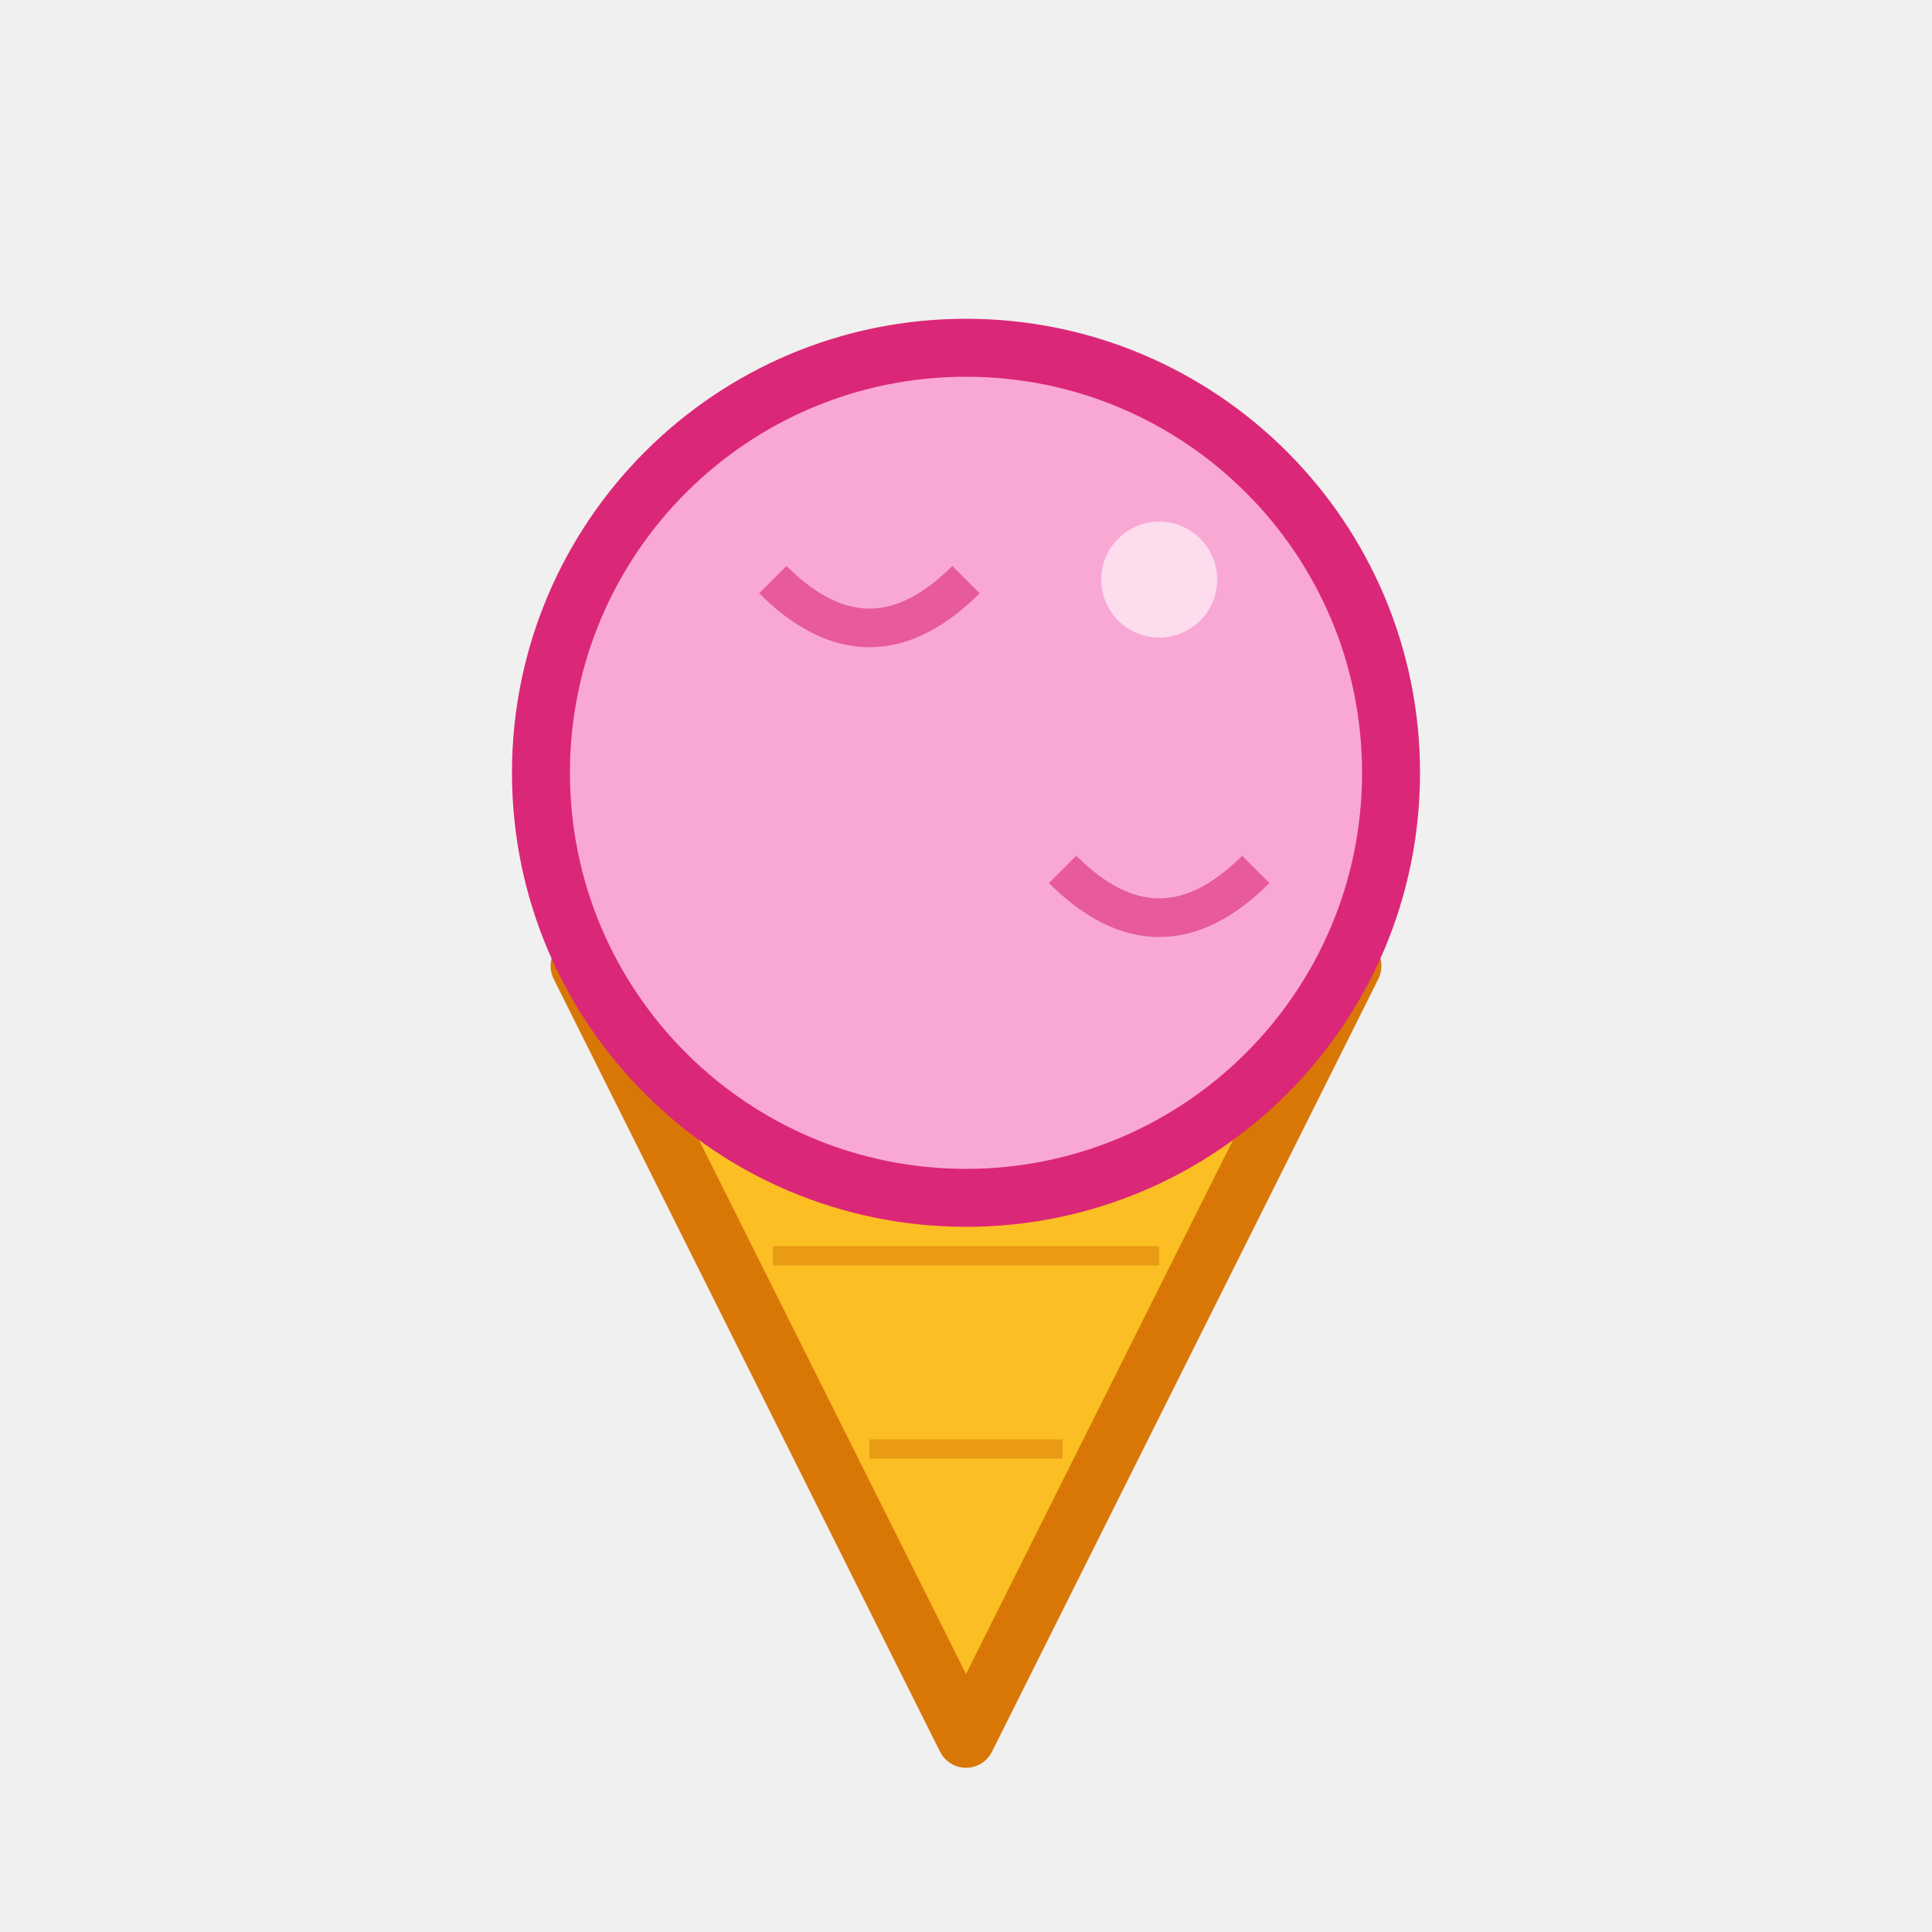
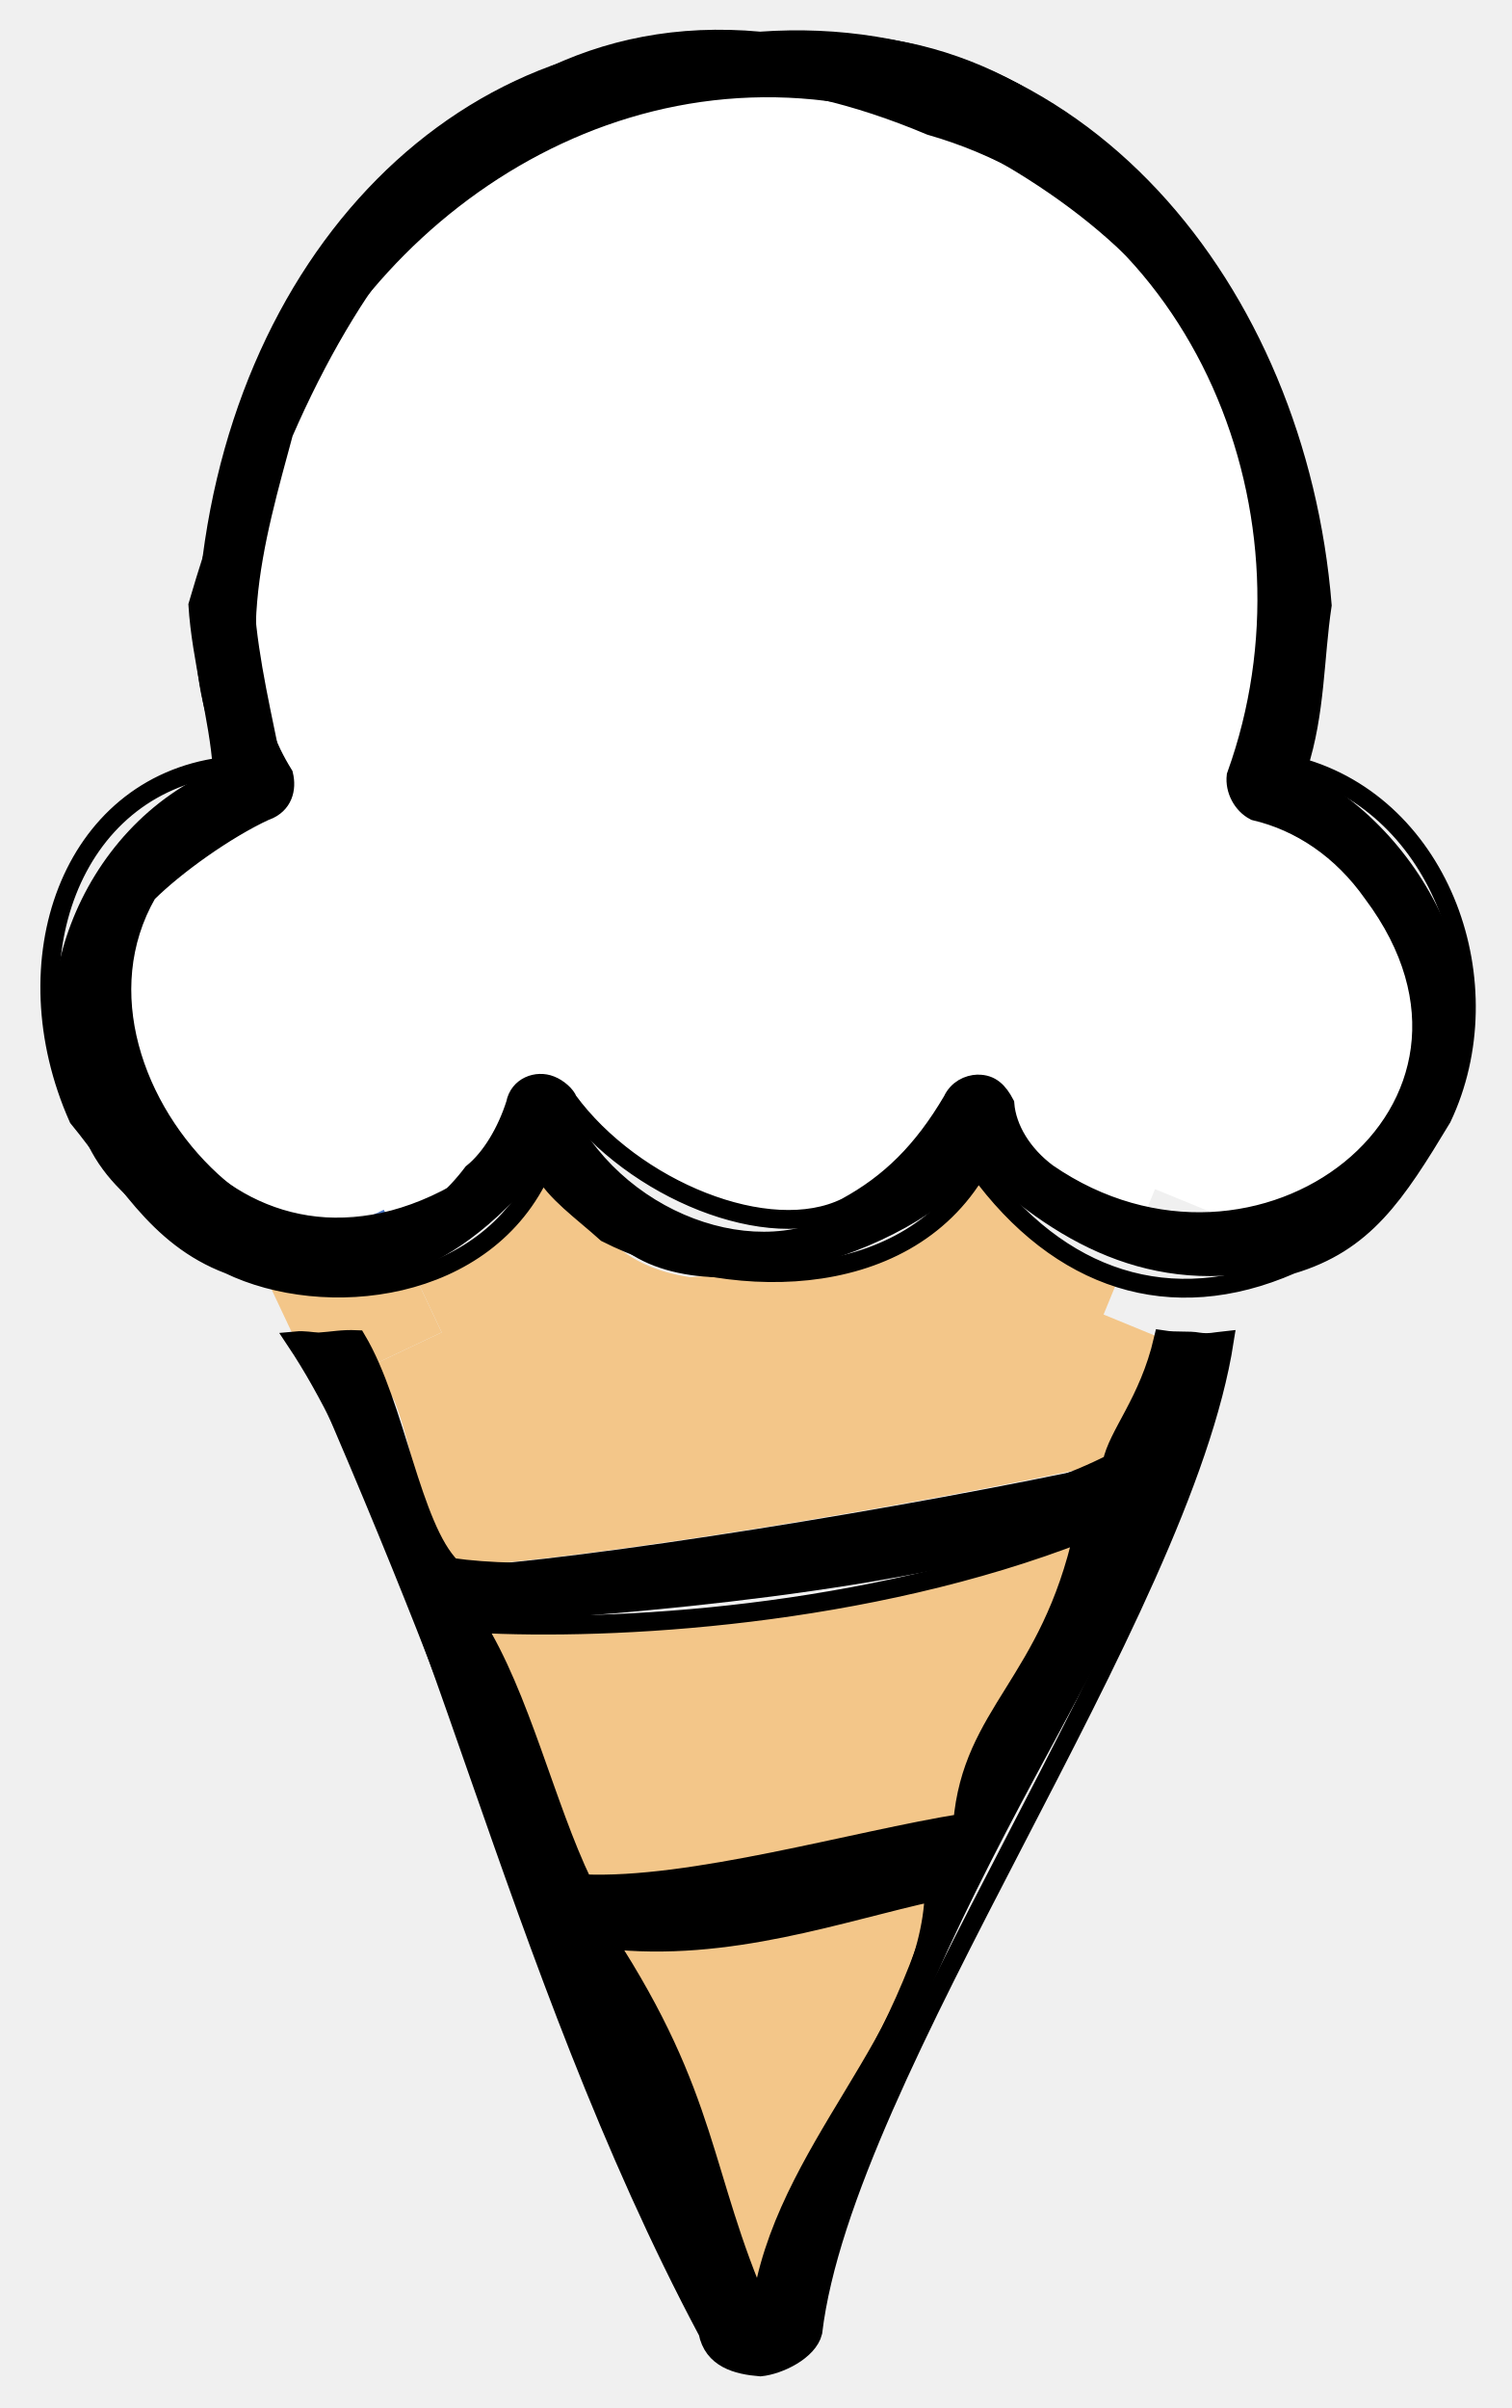
- <svg xmlns="http://www.w3.org/2000/svg" viewBox="0 0 100 100" fill="none">
-   <path d="M50 90 L 30 50 L 70 50 Z" fill="#fbbf24" stroke="#d97706" stroke-width="3" stroke-linejoin="round" />
-   <path d="M30 50 L 70 50" stroke="#d97706" stroke-width="2" />
-   <path d="M35 55 L 65 55 M 40 65 L 60 65 M 45 75 L 55 75" stroke="#d97706" stroke-width="1" opacity="0.5" />
-   <circle cx="50" cy="40" r="22" fill="#f9a8d4" stroke="#db2777" stroke-width="3" />
-   <path d="M40 30 Q 45 35, 50 30" stroke="#db2777" stroke-width="2" fill="none" opacity="0.6" />
-   <path d="M55 45 Q 60 50, 65 45" stroke="#db2777" stroke-width="2" fill="none" opacity="0.6" />
-   <circle cx="60" cy="30" r="3" fill="white" opacity="0.6" />
+ <svg xmlns="http://www.w3.org/2000/svg" width="184" height="293" viewBox="0 0 184 293" fill="none">
+   <g transform="translate(-1947 -889)">
+     <g>
+       <path d="M2035.3 901.076C2043.35 900.364 2051.79 901.315 2060.32 904.325 2094.73 920.563 2107.01 944.665 2097.76 983.414 2097.75 983.464 2097.73 983.498 2097.72 983.555 2097.51 985.267 2098.48 987.079 2099.99 987.852 2105.66 989.799 2110.68 993.045 2114.42 997.886 2126.38 1014.61 2117.6 1030.64 2103.24 1036L2096.52 1037.36 2087.56 1033.69 2086.24 1036.9 2084.6 1036.71C2081.23 1035.75 2077.88 1034.2 2074.64 1031.98 2071.64 1029.75 2069.68 1026.62 2069.43 1023.54 2068.64 1022.03 2067.71 1021.11 2066.15 1021.13 2066.14 1021.13 2066.14 1021.13 2066.13 1021.12 2064.93 1021.16 2063.64 1021.78 2063.01 1023.15 2059.37 1029.33 2055.36 1033.24 2050.02 1036.14 2040.58 1040.8 2023.98 1034 2016 1023.15 2015.77 1022.49 2014.82 1021.63 2013.89 1021.28 2012.09 1020.53 2010.23 1021.82 2009.58 1023.54 2008.53 1026.86 2006.64 1030.12 2004.33 1031.97 2000.94 1034.19 1997.62 1035.67 1994.43 1036.53L1993.89 1036.57 1993.71 1036.2 1992.72 1036.67 1985.32 1037.29C1968.07 1035.44 1957.39 1014.67 1964.55 997.876 1967.99 994.473 1974.13 990.094 1978.99 987.852 1979.04 987.826 1979.09 987.819 1979.14 987.803 1981.15 987.035 1981.66 985.184 1981.23 983.414 1979.81 976.142 1978.15 969.525 1977.67 962.828L1977.85 957.554 1981.23 941.767C1990.46 920.33 2011.14 903.215 2035.3 901.076Z" fill="#FFFFFF" fill-rule="evenodd" fill-opacity="1" />
+       <path d="M2012.87 1031.45C2014.76 1033.76 2018.44 1037.9 2020.7 1039.28 2023.2 1042.19 2026.82 1043.8 2030.97 1044.4L2041.76 1043.72 2045.33 1043.89C2053.78 1042.99 2061.6 1039.24 2066.15 1031.45 2068.63 1034.85 2071.35 1037.69 2074.25 1039.92L2083.09 1044.59 2081.3 1048.95 2088.49 1051.9 2085.02 1060.86 2082.29 1066.95C2057.72 1072.34 2018.63 1078.7 2002.28 1079.63 1997.79 1074.72 1997.99 1067.27 1995.06 1059.56L1992.54 1055 2000.75 1051.12 1997.5 1044.23 2005.63 1040.53C2008.64 1038.28 2011.16 1035.28 2012.87 1031.45Z" fill="#F3C689" fill-rule="evenodd" fill-opacity="1" />
+       <path d="M1993.89 1036.57 1997.5 1044.23 1995.5 1045.14C1991.86 1045.99 1988.08 1046.19 1984.47 1045.82L1979.36 1044.44 1978.79 1043.24 1992.72 1036.67 1993.89 1036.57Z" fill="#4472C4" fill-rule="evenodd" fill-opacity="1" />
+       <path d="M1990.81 1051.84 1992.54 1055 1986.02 1058.07 1983.44 1051.99C1984.49 1051.89 1985.25 1052.09 1986.21 1052.13 1987.93 1052.03 1989 1051.77 1990.81 1051.84Z" fill="#4472C4" fill-rule="evenodd" fill-opacity="1" />
+       <path d="M2088.5 1051.88C2090.1 1052.12 2091.57 1051.91 2092.77 1052.13 2094.03 1052.33 2094.87 1052.08 2095.91 1051.97L2095.22 1054.66 2088.49 1051.9 2088.5 1051.88Z" fill="#4472C4" fill-rule="evenodd" fill-opacity="1" />
+       <path d="M2078.83 1075.34C2076.34 1081.89 2073.4 1088.03 2070.73 1093.9L2070.11 1095.49 2066.39 1102.18C2065.29 1104.69 2064.49 1107.44 2064.21 1110.83 2051.23 1112.91 2031.34 1118.84 2018.21 1118.23 2015.94 1113.5 2014.06 1107.79 2012.04 1102.14L2009.84 1097.17 2009.68 1096.63C2008.57 1093.55 2007.14 1090.18 2005.1 1086.46 2021.84 1087.39 2052.59 1085.67 2078.83 1075.34Z" fill="#F3C689" fill-rule="evenodd" fill-opacity="1" />
+       <path d="M2060.76 1119.19C2053.55 1144.89 2040.04 1153.26 2039.74 1170.23 2039.72 1170.26 2039.69 1170.27 2039.67 1170.23 2034.05 1156.84 2032.52 1140.75 2021.02 1125.01 2035.82 1126.72 2049.66 1121.61 2060.76 1119.19Z" fill="#F3C689" fill-rule="evenodd" fill-opacity="1" />
+       <path d="M1993.71 1036.2 1993.89 1036.57 1992.72 1036.67 1993.71 1036.2Z" fill="#4472C4" fill-rule="evenodd" fill-opacity="1" />
+       <path d="M1997.5 1044.23 2000.75 1051.12 1992.54 1055 1990.81 1051.84C1989 1051.77 1987.93 1052.03 1986.21 1052.13 1985.25 1052.09 1984.49 1051.89 1983.44 1051.99L1986.02 1058.07 1985.83 1058.16 1979.36 1044.44 1984.47 1045.82C1988.08 1046.19 1991.86 1045.99 1995.5 1045.14L1997.5 1044.23Z" fill="#F3C689" fill-rule="evenodd" fill-opacity="1" />
+       <path d="M2092.85 1052.29C2091.45 1052.38 2089.92 1052.14 2088.55 1052.03 2086.84 1059.79 2084.53 1059.85 2082.32 1067.06 2057.63 1072.44 2018.36 1078.78 2001.93 1079.71 1995.92 1073.18 1998.27 1062.16 1990.4 1052 1988.71 1052.12 1987.33 1052.12 1985.79 1052.29 1984.89 1052.35 1984 1052.33 1983 1052.15 2008.14 1109.32 2006.85 1117.65 2033.15 1172.76 2033.75 1175.61 2037.01 1177.43 2039.54 1177L2039.54 1177C2042.28 1177.16 2045.06 1174.69 2045.92 1172.76 2061.45 1112.01 2085.64 1093.98 2096 1052.13 2094.98 1052.24 2094.03 1052.2 2092.85 1052.29ZM2039.5 1170.07C2033.86 1156.71 2032.32 1140.67 2020.76 1124.97 2033.34 1126.17 2046.42 1122.14 2060.69 1119.17 2053.44 1144.8 2039.87 1153.14 2039.57 1170.07 2039.55 1170.11 2039.52 1170.11 2039.5 1170.07ZM2064.15 1110.83C2049.27 1115.92 2027.41 1117.01 2017.94 1118.21 2011.41 1110.6 2012.96 1101.36 2004.77 1086.52 2024.35 1085.39 2056.61 1082.68 2078.84 1075.43 2073.84 1088.5 2067.02 1099.92 2064.15 1110.83Z" fill="#000000" fill-rule="evenodd" fill-opacity="1" />
+       <path d="M2092.85 1052.29C2091.64 1052.06 2090.17 1052.28 2088.55 1052.03 2086.77 1059.63 2082.99 1063.58 2082.32 1067.06 2064.01 1076.51 2019.35 1082.28 2001.93 1079.71 1997.05 1074.84 1995.21 1060.09 1990.4 1052 1988.59 1051.92 1987.52 1052.18 1985.79 1052.29 1984.82 1052.25 1984.06 1052.05 1983 1052.15 1999.39 1076.73 2009.31 1128.06 2033.15 1172.76 2033.77 1175.99 2036.67 1176.77 2039.54 1177L2039.54 1177C2041.83 1176.77 2045.36 1175.03 2045.92 1172.76 2049.69 1141.13 2090.78 1085.73 2096 1052.13 2094.96 1052.24 2094.12 1052.48 2092.85 1052.29ZM2039.5 1170.07C2032.26 1153.5 2033.37 1144.37 2020.76 1124.97 2035.63 1126.68 2049.53 1121.57 2060.69 1119.17 2060.18 1136.58 2042.1 1150.7 2039.57 1170.07 2039.55 1170.1 2039.51 1170.11 2039.5 1170.07ZM2064.15 1110.83C2051.11 1112.91 2031.13 1118.81 2017.94 1118.21 2013.38 1108.77 2010.37 1095.41 2004.77 1086.52 2021.59 1087.45 2052.47 1085.74 2078.84 1075.43 2074.72 1093.94 2065.29 1097.31 2064.15 1110.83Z" stroke="#000000" stroke-width="2.292" stroke-linecap="butt" stroke-linejoin="miter" stroke-miterlimit="8" stroke-opacity="1" fill="none" fill-rule="evenodd" />
+       <path d="M2104.14 1042.87C2088.26 1047.25 2076.25 1040.83 2066.02 1031.2 2058.62 1041.39 2030.73 1050.65 2020.8 1039.03 2018.54 1037.65 2014.89 1033.52 2013 1031.2 2001.46 1045.21 1989.72 1048.45 1974.87 1042.87 1968.29 1038.67 1959.01 1034.66 1956.52 1025.03 1948.75 1011.94 1956.1 989.43 1974.02 982.3 1971.35 974.382 1970.34 970.074 1971.08 962.633 1974.05 919.928 2003.44 889.986 2039.49 894 2076.18 887.522 2103.58 923.097 2107.91 962.633 2108.35 969.474 2105.98 974.719 2104.98 982.3 2122.13 990.864 2130.33 1012.01 2122.48 1025.03 2117.55 1031.48 2112.45 1040.33 2104.14 1042.87ZM2066.02 1020.91C2067.81 1021.13 2068.74 1021.74 2069.29 1023.31 2070.34 1026.1 2072.06 1029.69 2074.47 1031.74 2099.3 1049.34 2133.1 1024.42 2114.05 997.701 2110.34 992.868 2105.34 989.628 2099.7 987.684 2097.78 986.76 2096.85 985.053 2097.43 983.395 2097.46 983.34 2097.46 983.295 2097.48 983.254 2106.68 944.571 2094.46 920.509 2060.22 904.299 2026.27 892.28 1993.76 913.144 1981.52 941.677 1974.89 956.831 1978.69 968.734 1981.52 983.254 1981.72 984.693 1981.26 986.983 1979.44 987.635 1979.39 987.656 1979.34 987.683 1979.29 987.684 1973.21 989.202 1967.57 993.277 1964.92 997.691 1955.42 1020.04 1977.48 1049.46 2004.5 1031.73 2007.02 1029.52 2009.26 1026.12 2009.73 1023.31 2010.38 1021.59 2012.23 1020.31 2014.01 1021.05 2015.05 1021.35 2015.75 1021.83 2016.12 1022.92 2022.11 1036.66 2039.66 1043.1 2049.97 1035.89 2054.67 1033.39 2060.26 1028.44 2062.9 1022.92 2063.27 1021.4 2064.79 1020.71 2066 1020.9 2066.01 1020.9 2066.01 1020.9 2066.02 1020.91Z" fill="#000000" fill-rule="evenodd" fill-opacity="1" />
+       <path d="M2104.14 1042.87C2089.47 1049.29 2075.91 1044.8 2066.02 1031.2 2056.97 1046.76 2034.9 1046.18 2020.8 1039.03 2017.8 1036.32 2014.56 1034.11 2013 1031.2 2006.21 1046.51 1986.41 1048.45 1974.87 1042.87 1965.95 1039.52 1961.98 1031.65 1956.52 1025.03 1948.06 1005.97 1955.57 984.75 1974.02 982.3 1973.68 976.751 1971.47 969.083 1971.08 962.633 1980.27 931.144 1999.52 890.295 2039.49 894 2078.24 891.229 2104.81 924.405 2107.91 962.633 2106.95 969.018 2107.12 975.682 2104.98 982.3 2122.5 987.056 2130.15 1008.86 2122.48 1025.03 2116.82 1034.41 2113.03 1040.23 2104.14 1042.87ZM2066.02 1020.91C2067.58 1020.89 2068.5 1021.81 2069.29 1023.31 2069.53 1026.38 2071.48 1029.51 2074.47 1031.74 2100.23 1049.48 2133.82 1024.11 2114.05 997.701 2110.29 992.357 2105.21 988.972 2099.7 987.684 2098.19 986.913 2097.23 985.103 2097.43 983.395 2097.45 983.337 2097.46 983.304 2097.48 983.254 2108.73 951.97 2093.67 913.878 2060.22 904.299 2023.72 888.918 1997.84 904.238 1981.52 941.677 1978.16 954.18 1973.23 969.884 1981.52 983.254 1981.95 985.021 1981.43 986.869 1979.44 987.635 1979.39 987.651 1979.33 987.658 1979.29 987.684 1974.45 989.923 1968.34 994.294 1964.92 997.691 1951.26 1021.46 1986.22 1055.89 2004.5 1031.73 2006.8 1029.88 2008.68 1026.62 2009.73 1023.31 2010.13 1021.16 2012.35 1020.38 2014.01 1021.05 2014.94 1021.41 2015.89 1022.26 2016.12 1022.92 2024.06 1033.75 2040.58 1040.54 2049.97 1035.89 2055.29 1032.99 2059.27 1029.09 2062.9 1022.92 2063.53 1021.55 2064.81 1020.94 2066 1020.9 2066.01 1020.9 2066.01 1020.91 2066.02 1020.91Z" stroke="#000000" stroke-width="2.292" stroke-linecap="butt" stroke-linejoin="miter" stroke-miterlimit="8" stroke-opacity="1" fill="none" fill-rule="evenodd" />
+     </g>
+   </g>
</svg>
